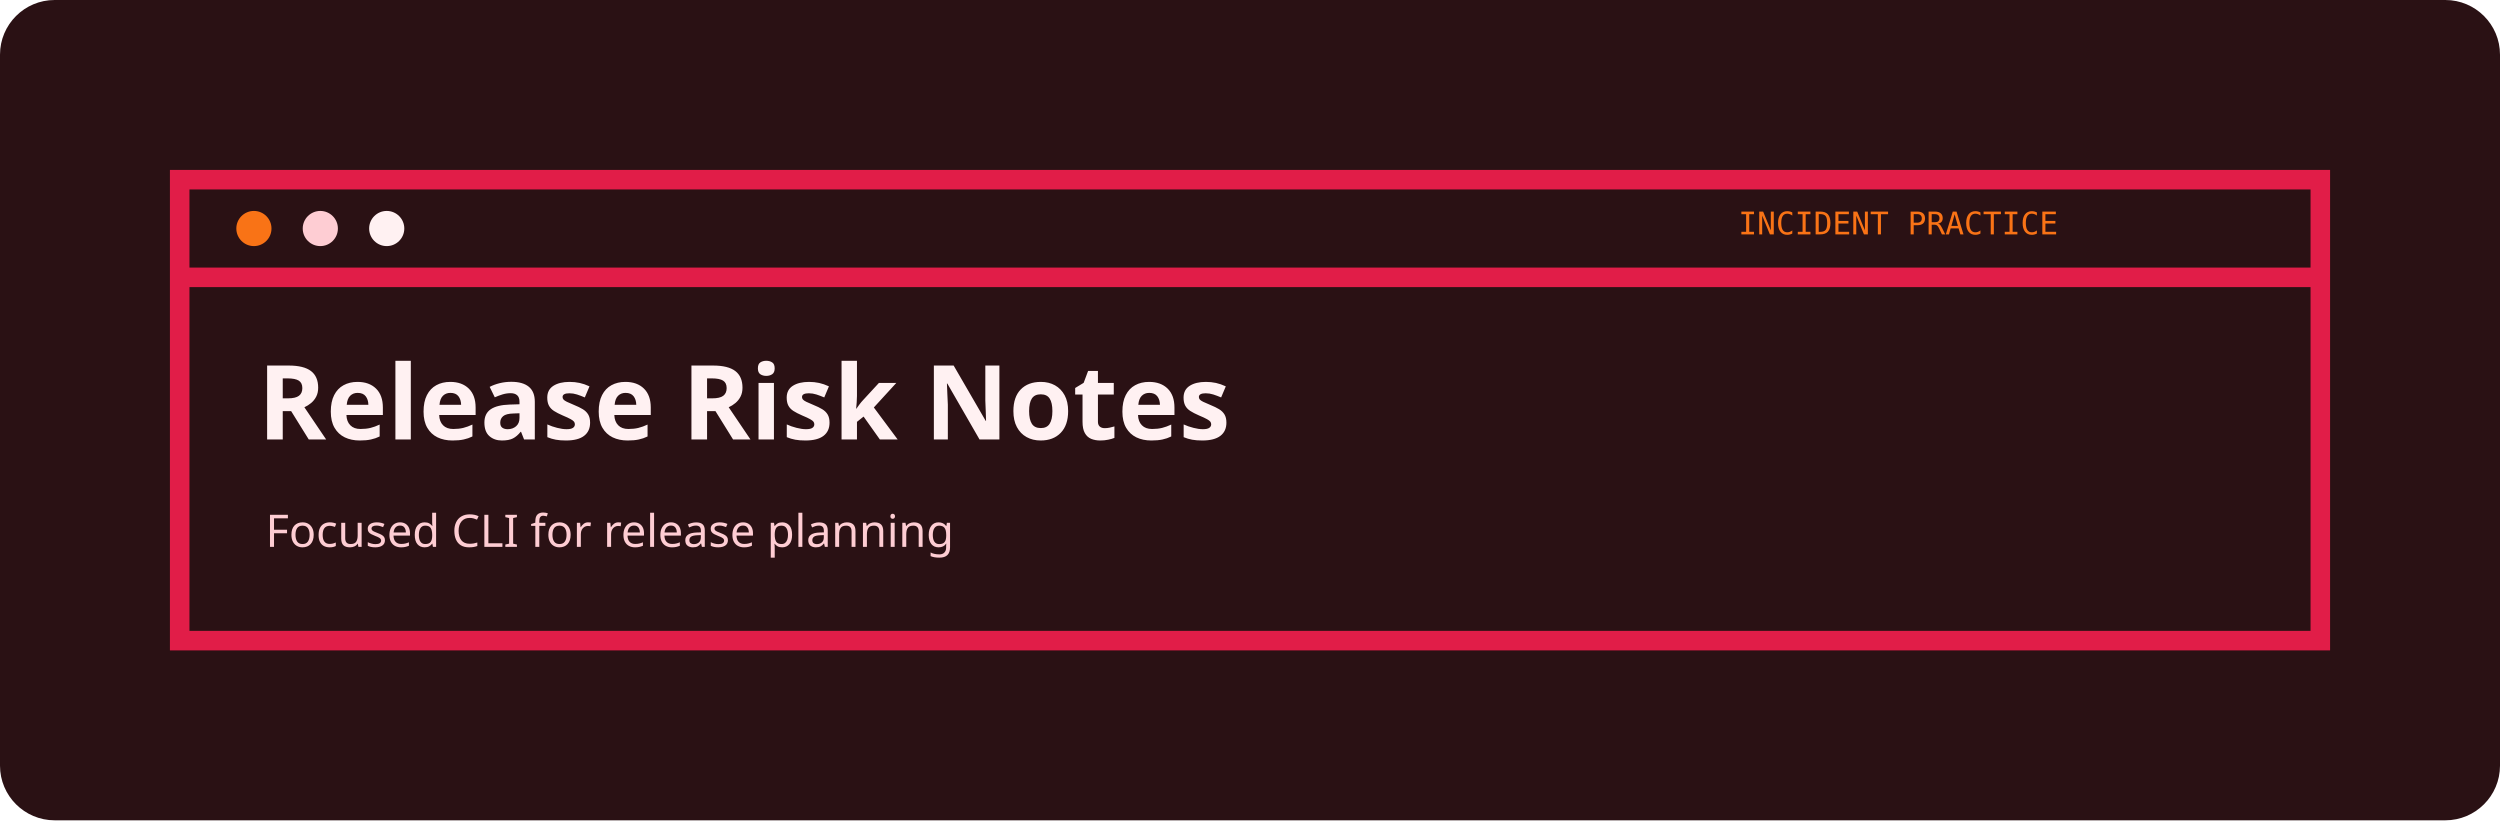
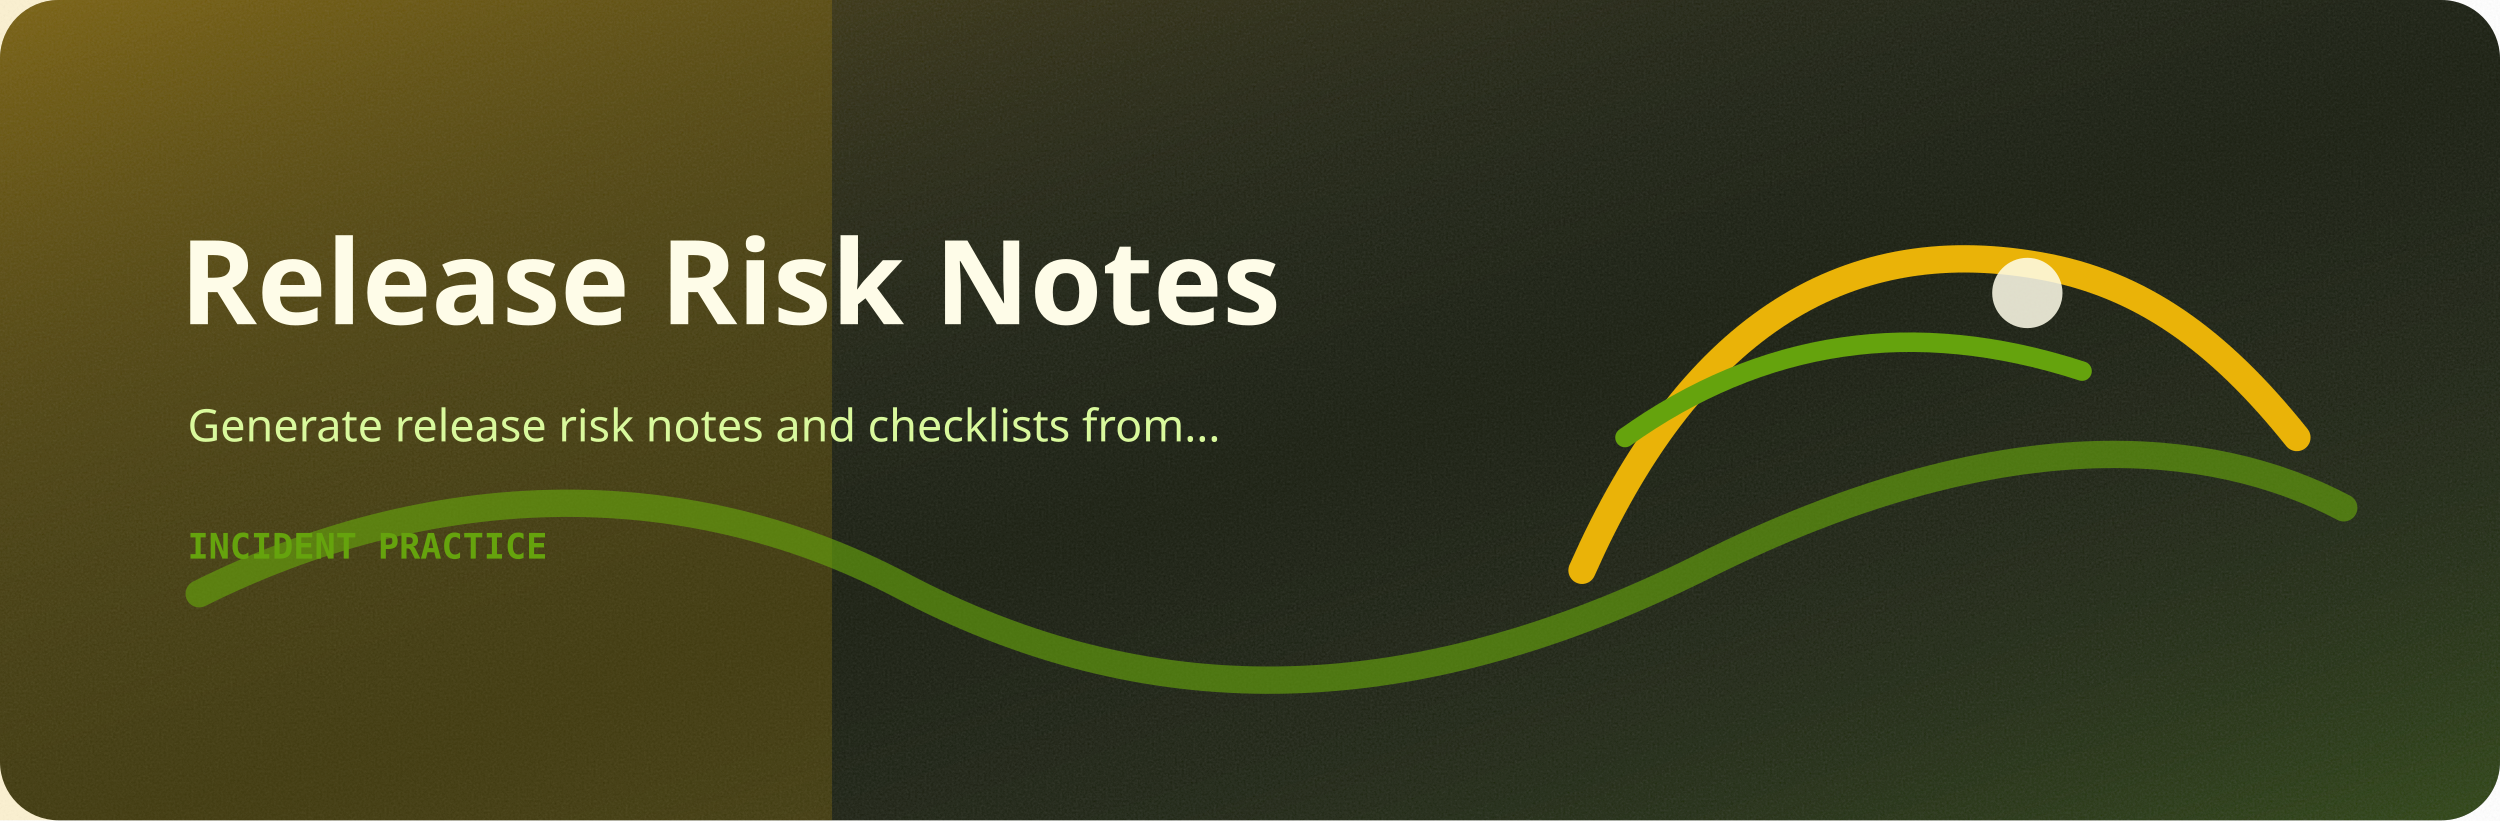
<svg xmlns="http://www.w3.org/2000/svg" width="1280" height="420" viewBox="0 0 1280 420" fill="none" role="img" aria-label="Release Risk Notes cover">
-   <rect width="1280" height="420" rx="28" fill="#2a1114" />
-   <path d="M92 92h1096v236H92z" fill="none" stroke="#e11d48" stroke-width="10" />
-   <path d="M92 142h1096" stroke="#e11d48" stroke-width="10" />
-   <circle cx="130" cy="117" r="9" fill="#f97316" />
-   <circle cx="164" cy="117" r="9" fill="#fecdd3" />
-   <circle cx="198" cy="117" r="9" fill="#fff1f2" />
-   <text x="132" y="225" fill="#fff1f2" font-family="Sora, ui-sans-serif, system-ui" font-size="53" font-weight="800">Release Risk Notes</text>
-   <text x="136" y="280" fill="#fecdd3" font-family="Sora, ui-sans-serif, system-ui" font-size="23">Focused CLI for release planning</text>
-   <text x="890" y="120" fill="#f97316" font-family="ui-monospace, SFMono-Regular, Menlo, monospace" font-size="16">INCIDENT PRACTICE</text>
+   <defs>
+     <linearGradient id="g" x1="0" x2="1" y1="0" y2="1">
+       <stop offset="0" stop-color="#eab308" stop-opacity=".34" />
+       <stop offset=".54" stop-color="#1b2012" stop-opacity="0" />
+       <stop offset="1" stop-color="#65a30d" stop-opacity=".30" />
+     </linearGradient>
+     <filter id="grain" x="-20%" y="-20%" width="140%" height="140%">
+       <feTurbulence type="fractalNoise" baseFrequency=".85" numOctaves="2" seed="56" result="noise" />
+       <feColorMatrix type="saturate" values="0" />
+       <feComponentTransfer>
+         <feFuncA type="table" tableValues="0 .10" />
+       </feComponentTransfer>
+       <feBlend mode="soft-light" in2="SourceGraphic" />
+     </filter>
+   </defs>
+   <rect width="1280" height="420" rx="30" fill="#1b2012" />
+   <rect width="1280" height="420" rx="30" fill="url(#g)" filter="url(#grain)" />
+   <rect x="0" y="0" width="426" height="420" fill="#eab308" opacity=".18" />
+   <path d="M102 304c116-58 246-64 360-4 114 60 246 72 410-10 152-76 260-66 328-30" stroke="#65a30d" stroke-width="14" stroke-linecap="round" opacity=".64" />
+   <text x="92" y="166" fill="#fefce8" font-family="Sora, ui-sans-serif, system-ui" font-size="60" font-weight="850">Release Risk Notes</text>
+   <text x="96" y="226" fill="#d9f99d" font-family="Sora, ui-sans-serif, system-ui" font-size="23">Generate release risk notes and checklists from...</text>
+   <text x="96" y="286" fill="#65a30d" font-family="ui-monospace, SFMono-Regular, Menlo, monospace" font-size="18" font-weight="800">INCIDENT PRACTICE</text>
+   <path d="M810 292c54-122 132-174 234-156 52 9 92 38 132 88" fill="none" stroke="#eab308" stroke-width="14" stroke-linecap="round" />
+   <path d="M832 224c70-50 148-62 234-34" fill="none" stroke="#65a30d" stroke-width="10" stroke-linecap="round" />
+   <circle cx="1038" cy="150" r="18" fill="#fefce8" opacity=".86" />
</svg>
